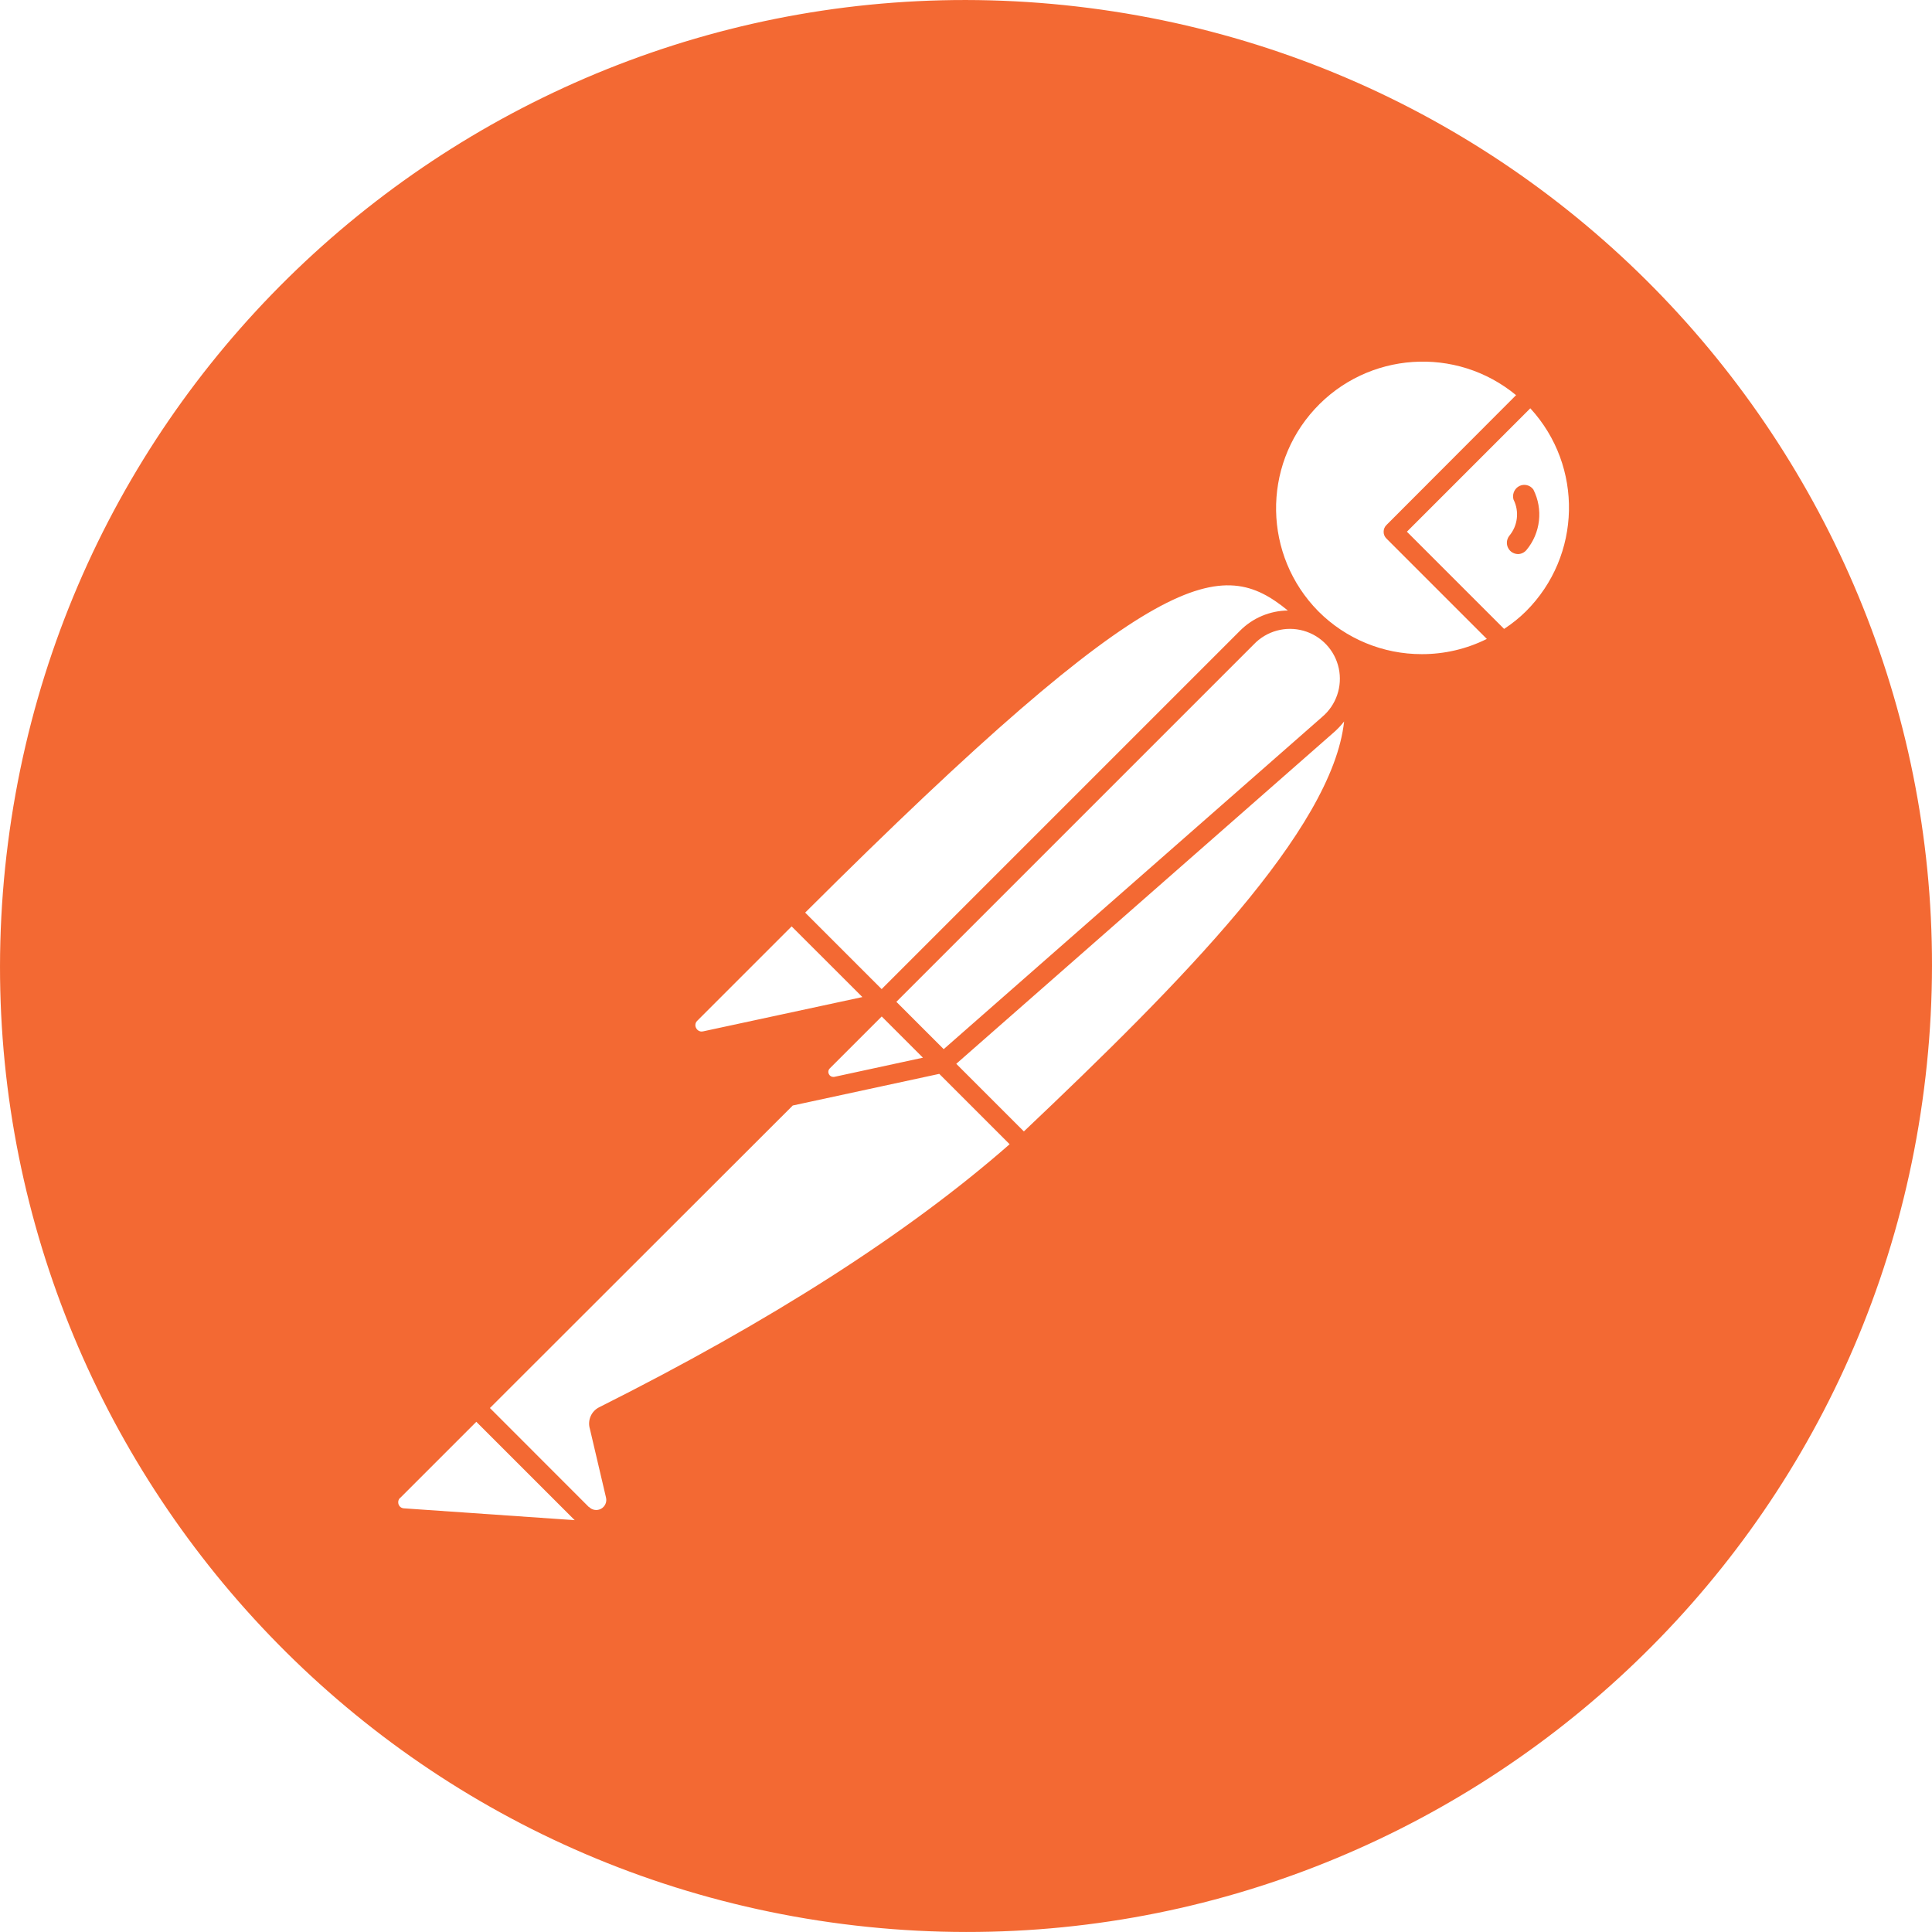
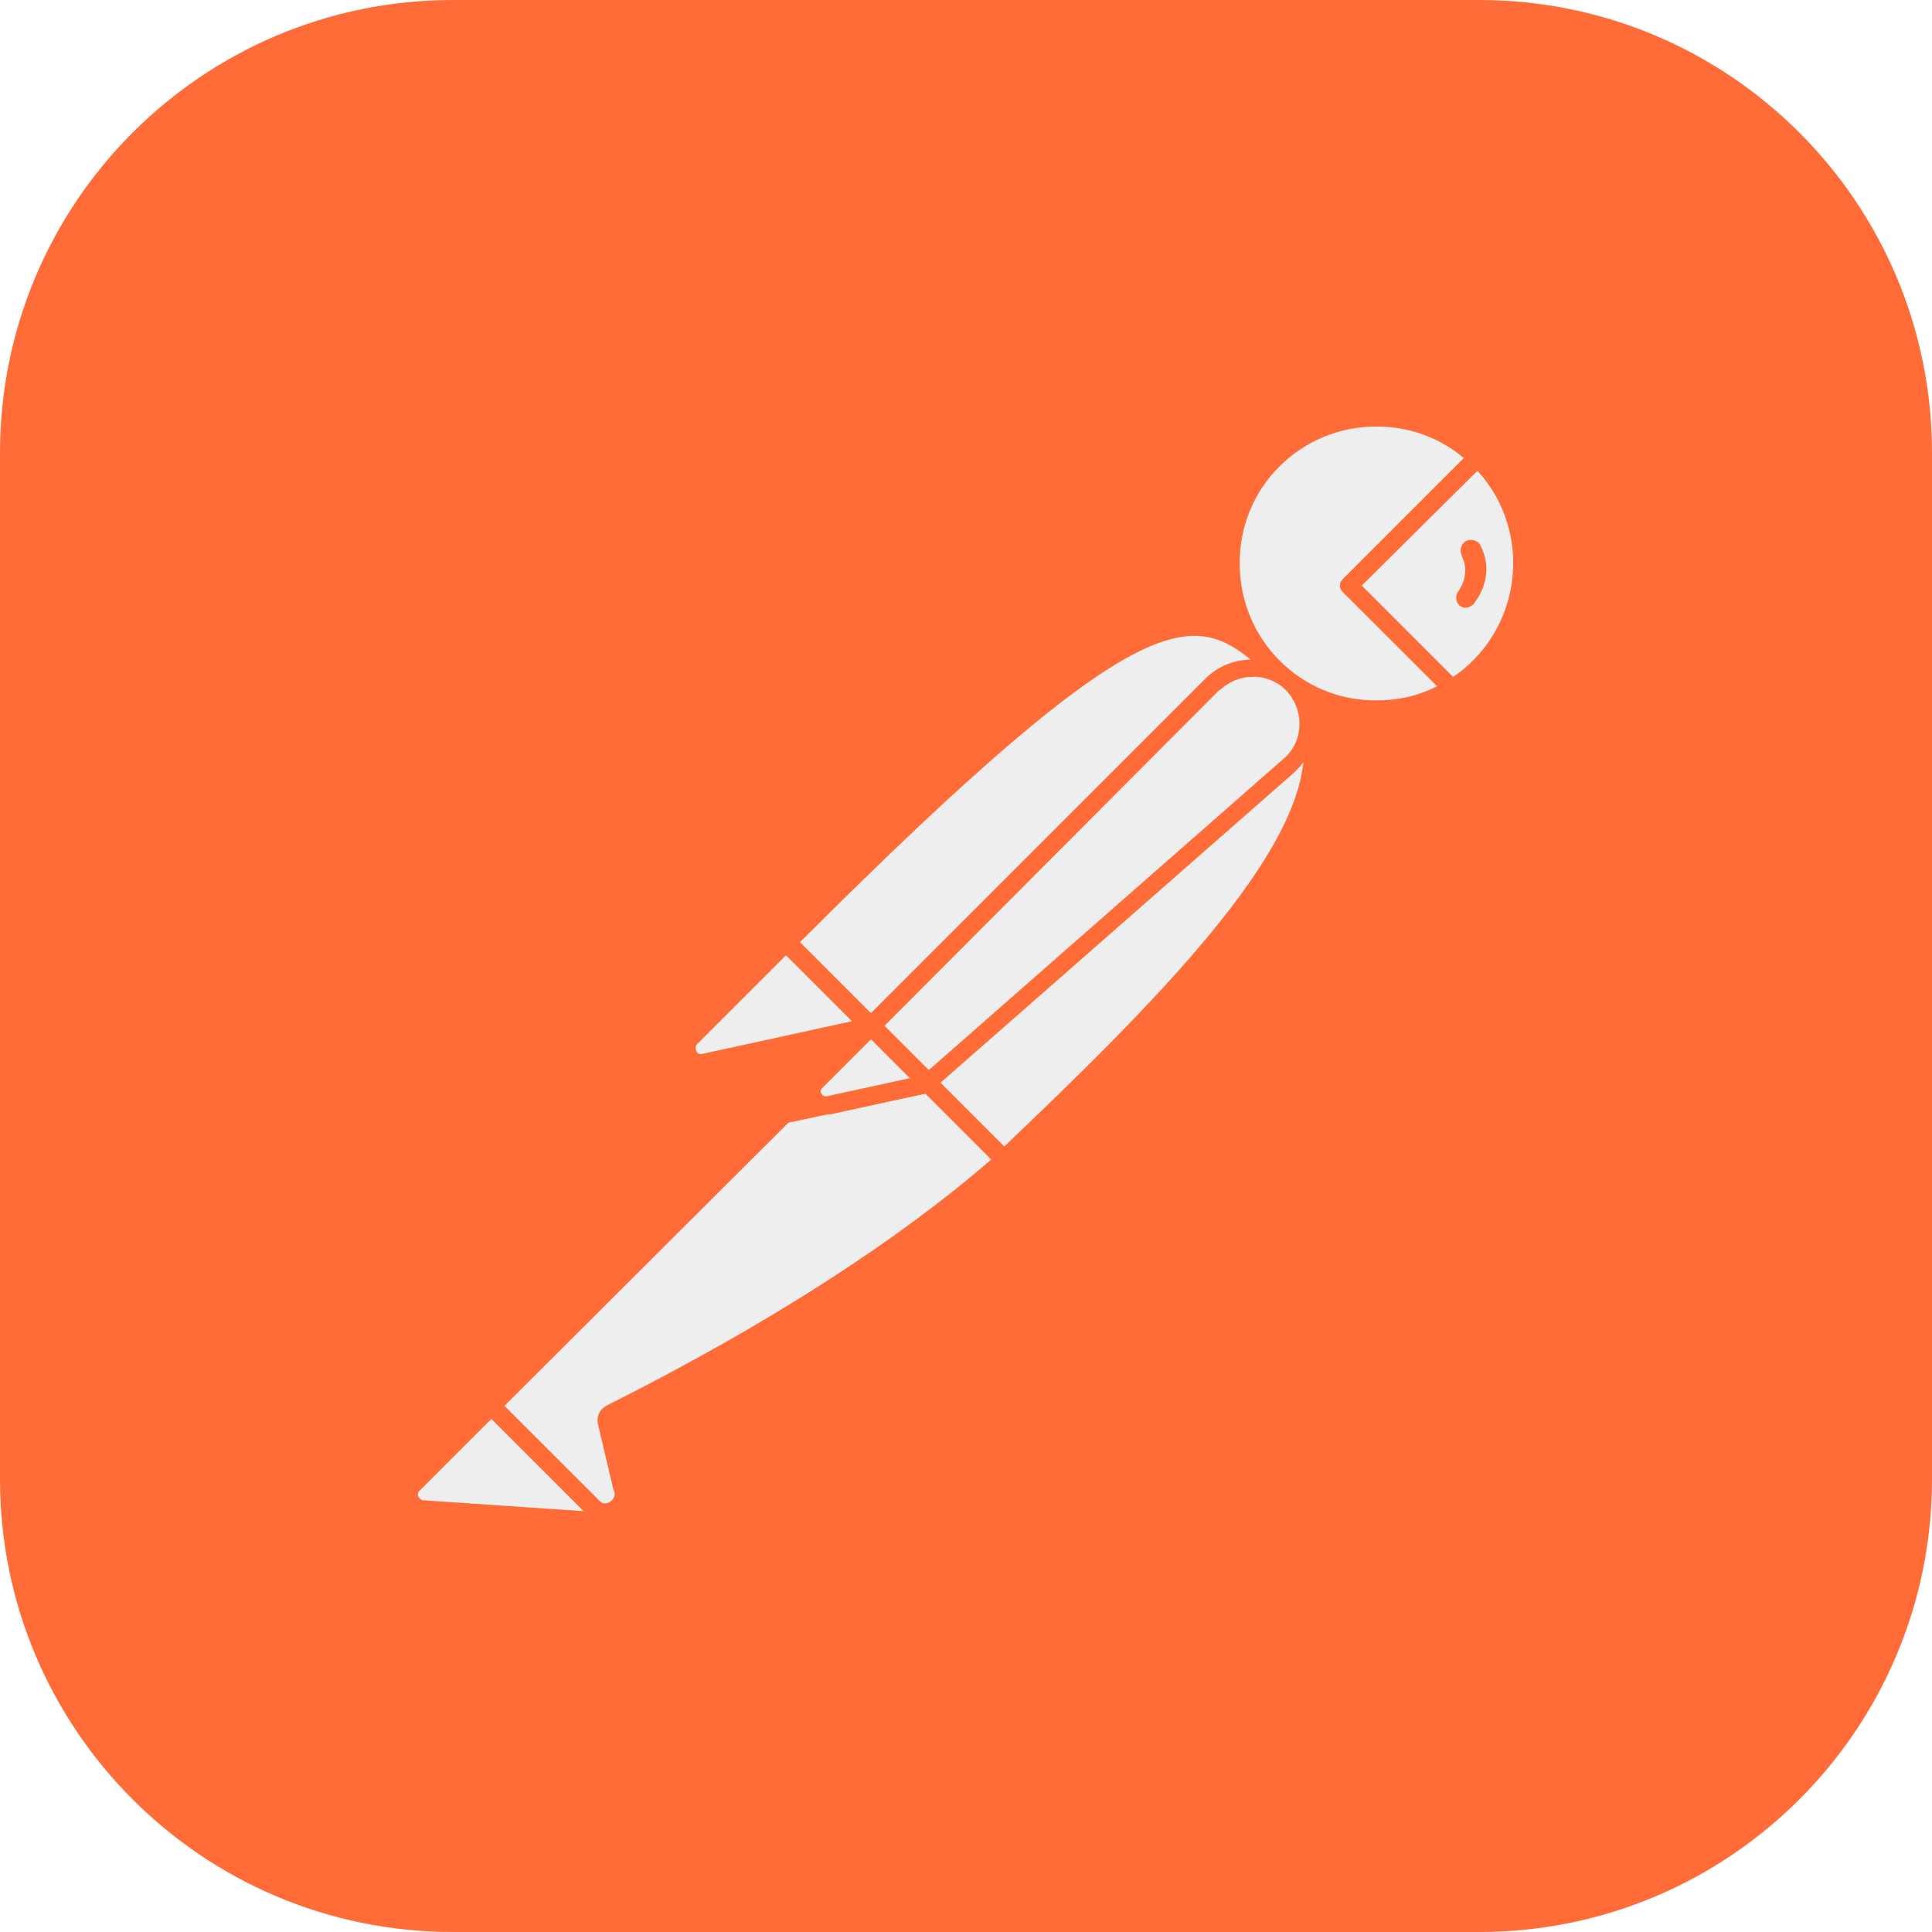
- <svg xmlns="http://www.w3.org/2000/svg" viewBox="0 0 24 24">
-   <path fill="#F36933" d="M18.855 6.049a.145.145 0 0 0-.053.159v-.001a.412.412 0 0 1-.054.45l.001-.001a.139.139 0 0 0-.03.087c0 .044.021.084.053.11a.143.143 0 0 0 .084.03c.042 0 .08-.02.106-.05a.69.69 0 0 0 .086-.752.138.138 0 0 0-.193-.032zM19.049 6.082l-.002-.004.001.003z" />
-   <path fill="#F36933" d="M13.527.099C6.955-.744.942 3.9.099 10.473c-.843 6.572 3.8 12.584 10.373 13.428 6.573.843 12.588-3.801 13.429-10.374C24.745 6.955 20.102.943 13.527.099zm2.471 7.485a.851.851 0 0 0-.593.25l-4.453 4.453-.95-.95c4.389-4.376 5.181-4.418 5.996-3.753zm-4.863 4.861 4.44-4.44a.62.62 0 1 1 .848.902l-.001.001-4.699 4.125-.588-.588zm.33.694-1.1.238a.057.057 0 0 1-.013.001.06.06 0 0 1-.054-.033.06.06 0 0 1 .01-.073l.645-.645.512.512zm-2.803-.459 1.172-1.172.879.878-1.979.426a.11.11 0 0 1-.019.002.074.074 0 0 1-.066-.041.071.071 0 0 1-.011-.039c0-.021.009-.041.024-.054zm-3.646 6.057a.074.074 0 0 1-.069-.075v-.008a.077.077 0 0 1 .022-.046h.002l.946-.946 1.222 1.222-2.123-.147zm2.426-1.255a.227.227 0 0 0-.117.258v-.002l.203.865a.125.125 0 0 1-.211.117h-.003l-1.228-1.229 3.762-3.758 1.82-.393.874.874c-1.255 1.102-2.971 2.201-5.1 3.268zm5.278-3.428h-.002l-.839-.839 4.699-4.125a.985.985 0 0 0 .117-.125l.002-.002c-.147 1.345-2.029 3.245-3.977 5.091zm4.942-5.928a1.81 1.81 0 0 1-1.285-.532h.001l-.003-.002a1.822 1.822 0 0 1 2.461-2.681l-.003-.002-1.61 1.613a.117.117 0 0 0-.035.084c0 .033.013.063.035.084l1.247 1.247a1.801 1.801 0 0 1-.808.189zm1.294-.532c-.081.08-.169.151-.265.214l-.006.004h-.001l-1.207-1.207 1.533-1.533c.661.72.637 1.832-.054 2.522z" />
+ <svg xmlns="http://www.w3.org/2000/svg" width="256" height="256" viewBox="0 0 256 256" fill="none">
+   <rect width="256" height="256" rx="60" fill="#FF6C37" />
+   <path d="M169.061 88.612L118.521 139.153L104.268 124.901C153.971 75.199 158.882 79.51 169.061 88.612Z" fill="#EEEEEE" />
+   <path d="M118.521 140.35C118.161 140.35 117.922 140.231 117.682 139.991L103.31 125.739C102.831 125.26 102.831 124.542 103.31 124.063C153.851 73.521 159.12 78.312 169.78 87.893C170.02 88.133 170.139 88.372 170.139 88.732C170.139 89.091 170.02 89.331 169.78 89.569L119.239 139.991C119.12 140.231 118.76 140.35 118.521 140.35ZM105.945 124.901L118.521 137.476L167.265 88.732C158.403 80.827 152.414 78.432 105.945 124.901Z" fill="#FF6C37" />
+   <path d="M133.012 153.645L119.239 139.872L169.78 89.332C183.314 102.984 163.073 125.141 133.012 153.645Z" fill="#EEEEEE" />
+   <path d="M133.012 154.843C132.652 154.843 132.414 154.723 132.174 154.483L118.401 140.71C118.161 140.471 118.161 140.231 118.161 139.872C118.161 139.512 118.281 139.273 118.521 139.033L169.061 88.493C169.54 88.013 170.259 88.013 170.738 88.493C173.852 91.367 175.529 95.439 175.409 99.63C175.17 112.924 160.079 129.811 133.97 154.483C133.611 154.723 133.251 154.843 133.012 154.843ZM120.916 139.872C128.58 147.656 131.815 150.771 133.012 151.968C153.133 132.806 172.654 113.164 172.774 99.63C172.894 96.517 171.697 93.403 169.66 91.007L120.916 139.872Z" fill="#FF6C37" />
+   <path d="M104.508 125.26L114.688 135.44C114.927 135.68 114.927 135.919 114.688 136.159C114.568 136.279 114.568 136.279 114.449 136.279L93.369 140.83C92.292 140.95 91.334 140.231 91.094 139.153C90.974 138.554 91.214 137.956 91.573 137.596L103.789 125.38C104.029 125.14 104.388 125.02 104.508 125.26Z" fill="#EEEEEE" />
+   <path d="M93.01 142.028C91.214 142.028 89.896 140.59 89.896 138.793C89.896 137.956 90.256 137.117 90.855 136.518L103.07 124.302C103.789 123.703 104.748 123.703 105.466 124.302L115.646 134.482C116.364 135.081 116.364 136.159 115.646 136.877C115.406 137.117 115.167 137.237 114.807 137.357L93.729 141.908C93.489 141.908 93.249 142.028 93.01 142.028ZM104.149 126.577L92.412 138.314C92.172 138.554 92.052 138.913 92.292 139.272C92.412 139.632 92.77 139.752 93.13 139.632L112.891 135.32L104.149 126.577Z" fill="#FF6C37" />
+   <path d="M195.769 60.588C188.104 53.163 175.768 53.402 168.342 61.187C160.917 68.971 161.157 81.187 168.941 88.613C175.289 94.721 184.871 95.799 192.416 91.248L178.762 77.594L195.769 60.588Z" fill="#EEEEEE" />
+   <path d="M182.355 95.2C170.978 95.2 161.756 85.978 161.756 74.6C161.756 63.222 170.978 54 182.355 54C187.625 54 192.775 56.036 196.607 59.749C196.847 59.989 196.967 60.228 196.967 60.587C196.967 60.947 196.847 61.186 196.607 61.426L180.439 77.594L193.134 90.289C193.614 90.768 193.614 91.487 193.134 91.966C193.015 92.086 193.015 92.086 192.895 92.206C189.781 94.121 186.068 95.2 182.355 95.2ZM182.355 56.516C172.295 56.516 164.151 64.659 164.271 74.72C164.271 84.781 172.414 92.924 182.475 92.805C185.23 92.805 187.984 92.206 190.499 90.888L177.924 78.433C177.684 78.193 177.565 77.953 177.565 77.594C177.565 77.235 177.684 76.995 177.924 76.756L193.973 60.707C190.739 57.953 186.667 56.516 182.355 56.516Z" fill="#FF6C37" />
+   <path d="M196.128 60.947L195.889 60.708L178.762 77.594L192.296 91.128C193.614 90.289 194.93 89.332 196.009 88.254C203.673 80.708 203.673 68.492 196.128 60.947Z" fill="#EEEEEE" />
+   <path d="M192.416 92.445C192.056 92.445 191.817 92.325 191.577 92.085L177.924 78.432C177.684 78.192 177.565 77.953 177.565 77.594C177.565 77.234 177.684 76.995 177.924 76.755L194.93 59.748C195.41 59.269 196.128 59.269 196.607 59.748L196.967 59.988C204.991 68.012 204.991 80.947 197.087 89.092C195.889 90.289 194.571 91.367 193.134 92.205C192.775 92.325 192.536 92.445 192.416 92.445ZM180.439 77.594L192.536 89.69C193.494 89.092 194.452 88.253 195.17 87.534C201.997 80.707 202.356 69.57 195.769 62.384L180.439 77.594Z" fill="#FF6C37" />
+   <path d="M171.098 90.767C168.223 87.893 163.552 87.893 160.678 90.767L115.526 135.919L123.072 143.464L170.858 101.547C173.972 98.911 174.211 94.24 171.577 91.127C171.337 91.007 171.217 90.887 171.098 90.767Z" fill="#EEEEEE" />
+   <path d="M122.952 144.662C122.593 144.662 122.353 144.542 122.113 144.303L114.568 136.758C114.089 136.279 114.089 135.56 114.568 135.081L159.719 89.929C163.073 86.576 168.462 86.576 171.816 89.929C175.17 93.283 175.17 98.672 171.816 102.026C171.697 102.146 171.577 102.265 171.457 102.385L123.67 144.303C123.551 144.542 123.311 144.662 122.952 144.662ZM117.203 135.919L123.072 141.788L170.02 100.588C172.654 98.432 172.894 94.48 170.738 91.846C168.582 89.211 164.63 88.972 161.995 91.127C161.876 91.247 161.756 91.366 161.516 91.486L117.203 135.919Z" fill="#FF6C37" />
+   <path d="M80.914 187.3C80.435 187.539 80.195 188.018 80.315 188.497L82.351 197.121C82.831 198.318 82.112 199.756 80.794 200.115C79.836 200.474 78.758 200.115 78.16 199.397L64.985 186.342L107.981 143.346L122.832 143.585L132.892 153.646C130.497 155.682 116.005 169.694 80.914 187.3Z" fill="#EEEEEE" />
+   <path d="M79.956 201.311C78.998 201.311 78.04 200.952 77.441 200.234L64.386 187.179C64.147 186.94 64.027 186.7 64.027 186.341C64.027 185.982 64.147 185.742 64.386 185.502L107.382 142.507C107.622 142.267 107.981 142.147 108.221 142.147L123.072 142.387C123.431 142.387 123.67 142.507 123.909 142.746L133.97 152.806C134.21 153.046 134.329 153.405 134.329 153.764C134.329 154.124 134.21 154.363 133.85 154.603L133.012 155.322C120.317 166.459 103.07 177.598 81.633 188.257L83.669 196.76C84.028 198.317 83.31 199.994 81.872 200.832C81.153 201.191 80.555 201.311 79.956 201.311ZM66.781 186.341L79.118 198.557C79.476 199.156 80.195 199.395 80.794 199.036C81.393 198.677 81.633 197.958 81.273 197.359L79.238 188.736C78.998 187.658 79.476 186.7 80.435 186.221C101.633 175.562 118.76 164.544 131.335 153.645L122.473 144.782L108.7 144.542L66.781 186.341Z" fill="#FF6C37" />
+   <path d="M54.805 196.641L65.105 186.341L80.435 201.671L56.003 199.995C54.925 199.875 54.206 198.917 54.326 197.838C54.326 197.359 54.446 196.88 54.805 196.641Z" fill="#EEEEEE" />
+   <path d="M80.435 202.749L55.883 201.072C54.086 200.952 52.888 199.396 53.008 197.599C53.128 196.88 53.368 196.162 53.967 195.683L64.267 185.383C64.746 184.904 65.465 184.904 65.943 185.383L81.273 200.713C81.633 201.072 81.752 201.551 81.513 202.031C81.273 202.51 80.914 202.749 80.435 202.749ZM65.105 188.018L55.644 197.479C55.284 197.719 55.284 198.318 55.644 198.557C55.763 198.677 55.883 198.797 56.123 198.797L77.321 200.234L65.105 188.018Z" fill="#FF6C37" />
+   <path d="M103.789 148.855C103.07 148.855 102.591 148.256 102.591 147.657C102.591 147.298 102.711 147.059 102.951 146.819L114.568 135.202C115.047 134.722 115.766 134.722 116.245 135.202L123.79 142.747C124.149 143.106 124.269 143.465 124.149 143.945C124.029 144.304 123.67 144.663 123.192 144.783L104.029 148.855C103.909 148.855 103.789 148.855 103.789 148.855ZM115.406 137.717L107.502 145.622L120.436 142.866L115.406 137.717Z" fill="#FF6C37" />
+   <path d="M122.832 143.584L109.658 146.459C108.7 146.699 107.741 146.1 107.502 145.142C107.382 144.543 107.502 143.944 107.981 143.465L115.286 136.159L122.832 143.584Z" fill="#EEEEEE" />
+   <path d="M109.418 147.657C107.741 147.657 106.424 146.34 106.424 144.663C106.424 143.825 106.783 143.106 107.262 142.508L114.568 135.202C115.047 134.722 115.766 134.722 116.245 135.202L123.79 142.747C124.149 143.106 124.269 143.465 124.149 143.945C124.029 144.304 123.67 144.663 123.192 144.783L110.017 147.657C109.778 147.657 109.538 147.657 109.418 147.657ZM115.406 137.717L108.939 144.184C108.7 144.424 108.7 144.663 108.819 144.903C108.939 145.142 109.179 145.262 109.538 145.262L120.556 142.866L115.406 137.717Z" fill="#FF6C37" />
+   <path d="M196.248 72.443C196.009 71.725 195.17 71.366 194.451 71.606C193.733 71.844 193.374 72.683 193.614 73.402C193.614 73.522 193.733 73.641 193.733 73.761C194.451 75.198 194.213 76.995 193.254 78.312C192.775 78.911 192.895 79.75 193.374 80.229C193.973 80.707 194.811 80.588 195.29 79.989C197.087 77.713 197.446 74.839 196.248 72.443Z" fill="#FF6C37" />
</svg>
